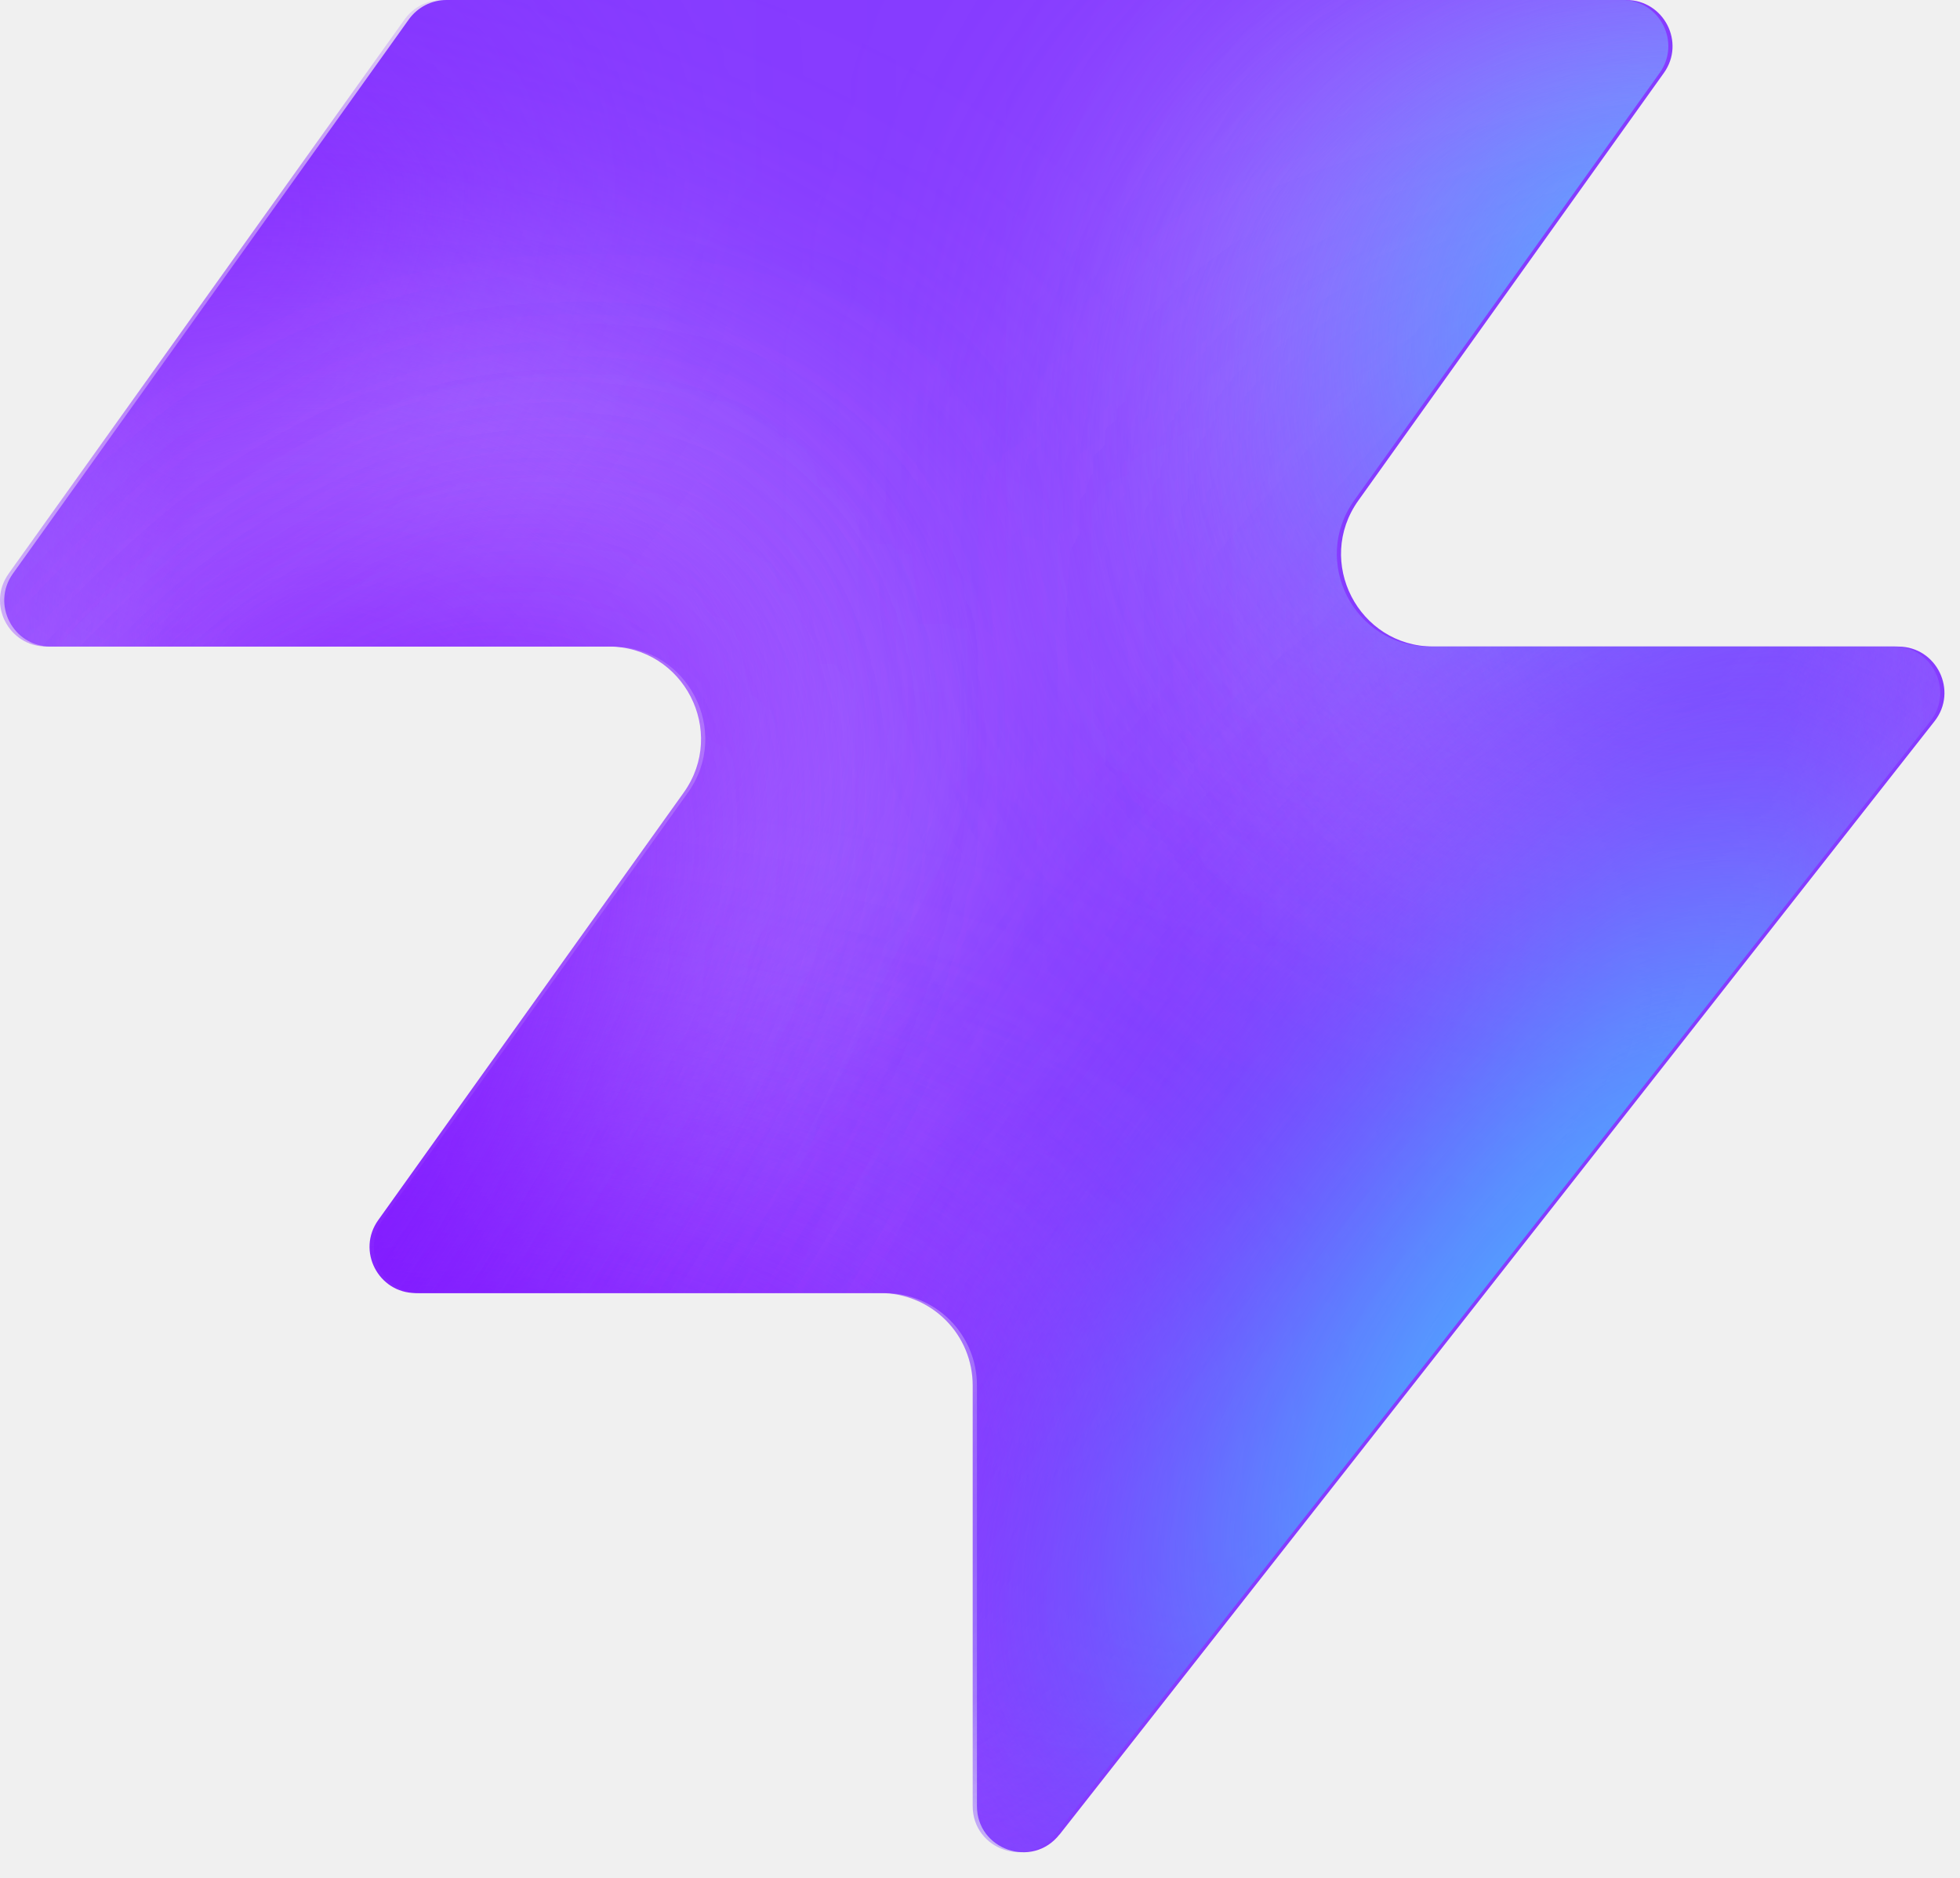
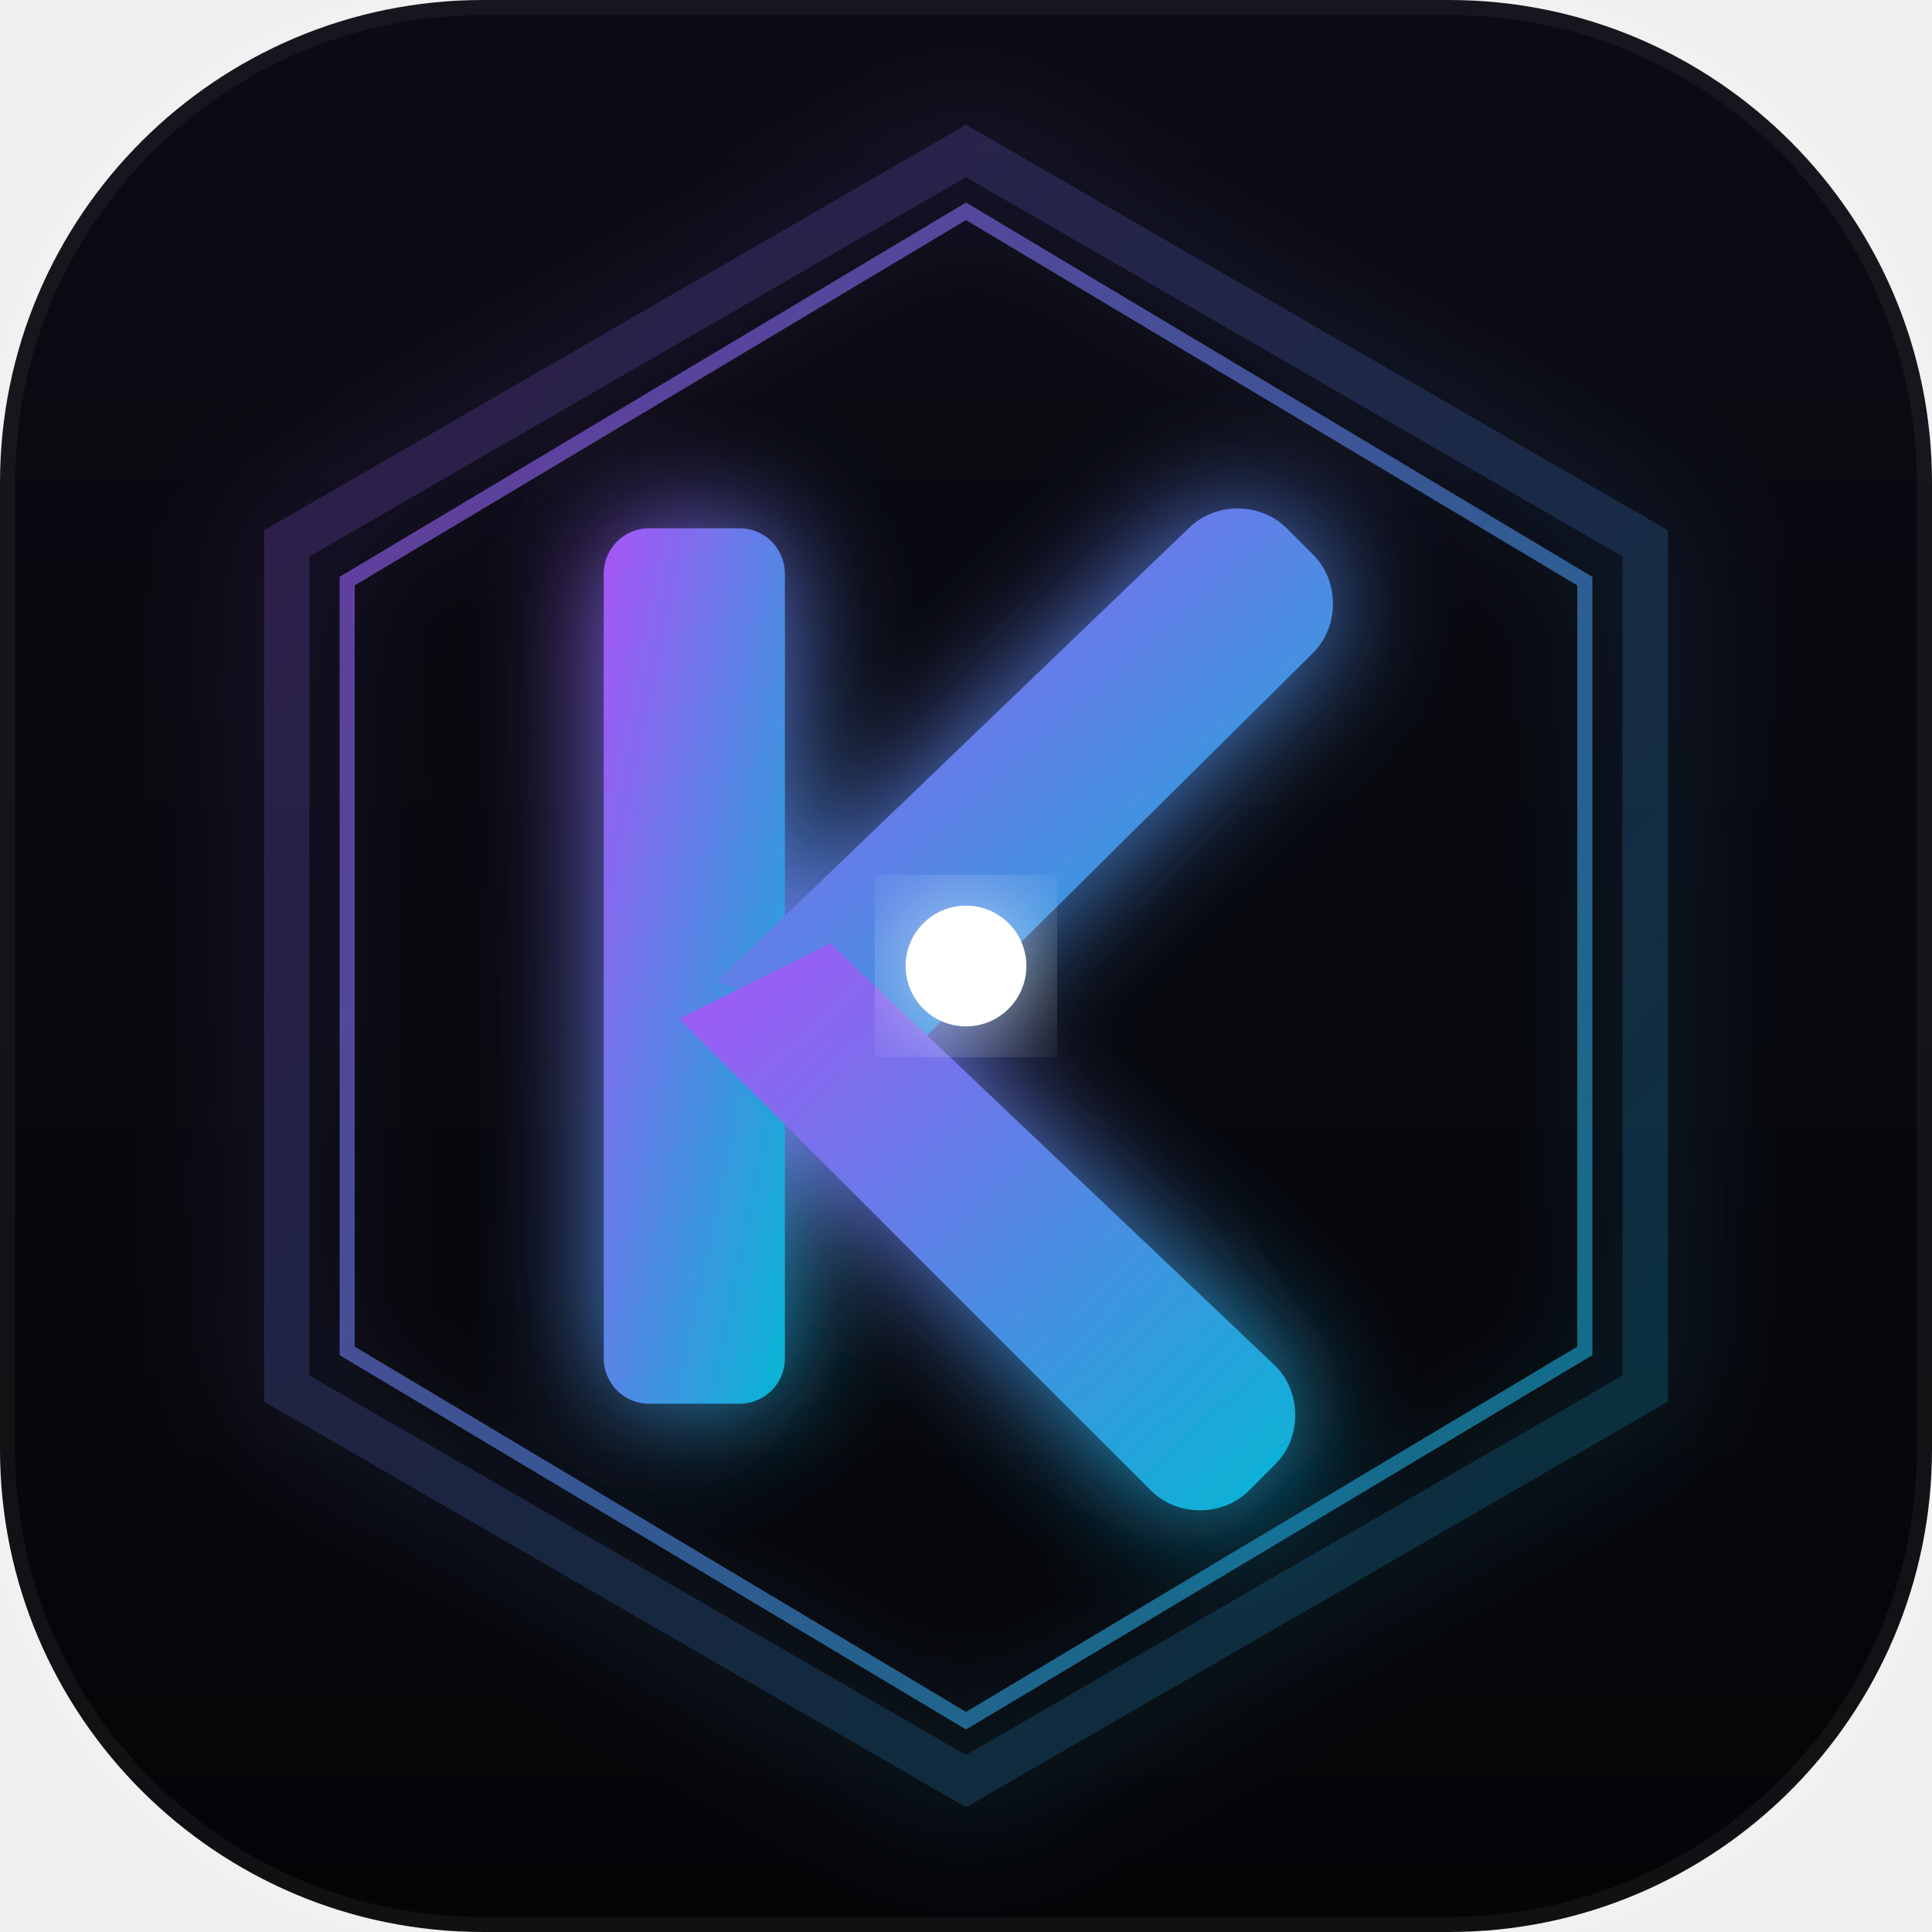
- <svg xmlns="http://www.w3.org/2000/svg" width="48" height="46" fill="none" viewBox="0 0 48 46">
-   <path fill="#863bff" d="M25.946 44.938c-.664.845-2.021.375-2.021-.698V33.937a2.26 2.26 0 0 0-2.262-2.262H10.287c-.92 0-1.456-1.04-.92-1.788l7.48-10.471c1.07-1.497 0-3.578-1.842-3.578H1.237c-.92 0-1.456-1.04-.92-1.788L10.013.474c.214-.297.556-.474.92-.474h28.894c.92 0 1.456 1.04.92 1.788l-7.48 10.471c-1.07 1.498 0 3.579 1.842 3.579h11.377c.943 0 1.473 1.088.89 1.83L25.947 44.94z" style="fill:#863bff;fill:color(display-p3 .525 .23 1);fill-opacity:1" />
-   <mask id="a" width="48" height="46" x="0" y="0" maskUnits="userSpaceOnUse" style="mask-type:alpha">
-     <path fill="#000" d="M25.842 44.938c-.664.844-2.021.375-2.021-.698V33.937a2.26 2.26 0 0 0-2.262-2.262H10.183c-.92 0-1.456-1.04-.92-1.788l7.48-10.471c1.07-1.498 0-3.579-1.842-3.579H1.133c-.92 0-1.456-1.04-.92-1.787L9.91.473c.214-.297.556-.474.92-.474h28.894c.92 0 1.456 1.04.92 1.788l-7.48 10.471c-1.07 1.498 0 3.578 1.842 3.578h11.377c.943 0 1.473 1.088.89 1.832L25.843 44.94z" style="fill:#000;fill-opacity:1" />
-   </mask>
-   <g mask="url(#a)">
-     <g filter="url(#b)">
-       <ellipse cx="5.508" cy="14.704" fill="#ede6ff" rx="5.508" ry="14.704" style="fill:#ede6ff;fill:color(display-p3 .927 .903 1);fill-opacity:1" transform="matrix(.00324 1 1 -.00324 -4.47 31.516)" />
-     </g>
-     <g filter="url(#c)">
-       <ellipse cx="10.399" cy="29.851" fill="#ede6ff" rx="10.399" ry="29.851" style="fill:#ede6ff;fill:color(display-p3 .927 .903 1);fill-opacity:1" transform="matrix(.00324 1 1 -.00324 -39.328 7.883)" />
-     </g>
-     <g filter="url(#d)">
-       <ellipse cx="5.508" cy="30.487" fill="#7e14ff" rx="5.508" ry="30.487" style="fill:#7e14ff;fill:color(display-p3 .492 .077 1);fill-opacity:1" transform="rotate(89.814 -25.913 -14.639)scale(1 -1)" />
-     </g>
-     <g filter="url(#e)">
-       <ellipse cx="5.508" cy="30.599" fill="#7e14ff" rx="5.508" ry="30.599" style="fill:#7e14ff;fill:color(display-p3 .492 .077 1);fill-opacity:1" transform="rotate(89.814 -32.644 -3.334)scale(1 -1)" />
-     </g>
-     <g filter="url(#f)">
-       <ellipse cx="5.508" cy="30.599" fill="#7e14ff" rx="5.508" ry="30.599" style="fill:#7e14ff;fill:color(display-p3 .492 .077 1);fill-opacity:1" transform="matrix(.00324 1 1 -.00324 -34.34 30.47)" />
-     </g>
-     <g filter="url(#g)">
-       <ellipse cx="14.072" cy="22.078" fill="#ede6ff" rx="14.072" ry="22.078" style="fill:#ede6ff;fill:color(display-p3 .927 .903 1);fill-opacity:1" transform="rotate(93.35 24.506 48.493)scale(-1 1)" />
-     </g>
-     <g filter="url(#h)">
-       <ellipse cx="3.47" cy="21.501" fill="#7e14ff" rx="3.47" ry="21.501" style="fill:#7e14ff;fill:color(display-p3 .492 .077 1);fill-opacity:1" transform="rotate(89.009 28.708 47.59)scale(-1 1)" />
-     </g>
-     <g filter="url(#i)">
-       <ellipse cx="3.47" cy="21.501" fill="#7e14ff" rx="3.47" ry="21.501" style="fill:#7e14ff;fill:color(display-p3 .492 .077 1);fill-opacity:1" transform="rotate(89.009 28.708 47.59)scale(-1 1)" />
-     </g>
-     <g filter="url(#j)">
-       <ellipse cx=".387" cy="8.972" fill="#7e14ff" rx="4.407" ry="29.108" style="fill:#7e14ff;fill:color(display-p3 .492 .077 1);fill-opacity:1" transform="rotate(39.51 .387 8.972)" />
-     </g>
-     <g filter="url(#k)">
-       <ellipse cx="47.523" cy="-6.092" fill="#7e14ff" rx="4.407" ry="29.108" style="fill:#7e14ff;fill:color(display-p3 .492 .077 1);fill-opacity:1" transform="rotate(37.892 47.523 -6.092)" />
-     </g>
-     <g filter="url(#l)">
-       <ellipse cx="41.412" cy="6.333" fill="#47bfff" rx="5.971" ry="9.665" style="fill:#47bfff;fill:color(display-p3 .28 .748 1);fill-opacity:1" transform="rotate(37.892 41.412 6.333)" />
-     </g>
-     <g filter="url(#m)">
-       <ellipse cx="-1.879" cy="38.332" fill="#7e14ff" rx="4.407" ry="29.108" style="fill:#7e14ff;fill:color(display-p3 .492 .077 1);fill-opacity:1" transform="rotate(37.892 -1.88 38.332)" />
-     </g>
-     <g filter="url(#n)">
-       <ellipse cx="-1.879" cy="38.332" fill="#7e14ff" rx="4.407" ry="29.108" style="fill:#7e14ff;fill:color(display-p3 .492 .077 1);fill-opacity:1" transform="rotate(37.892 -1.88 38.332)" />
-     </g>
-     <g filter="url(#o)">
-       <ellipse cx="35.651" cy="29.907" fill="#7e14ff" rx="4.407" ry="29.108" style="fill:#7e14ff;fill:color(display-p3 .492 .077 1);fill-opacity:1" transform="rotate(37.892 35.651 29.907)" />
-     </g>
-     <g filter="url(#p)">
-       <ellipse cx="38.418" cy="32.4" fill="#47bfff" rx="5.971" ry="15.297" style="fill:#47bfff;fill:color(display-p3 .28 .748 1);fill-opacity:1" transform="rotate(37.892 38.418 32.4)" />
-     </g>
-   </g>
+ <svg xmlns="http://www.w3.org/2000/svg" viewBox="0 0 512 512" width="512" height="512">
  <defs>
-     <filter id="b" width="60.045" height="41.654" x="-19.77" y="16.149" color-interpolation-filters="sRGB" filterUnits="userSpaceOnUse">
-       <feFlood flood-opacity="0" result="BackgroundImageFix" />
-       <feBlend in="SourceGraphic" in2="BackgroundImageFix" result="shape" />
-       <feGaussianBlur result="effect1_foregroundBlur_2002_17158" stdDeviation="7.659" />
-     </filter>
-     <filter id="c" width="90.34" height="51.437" x="-54.613" y="-7.533" color-interpolation-filters="sRGB" filterUnits="userSpaceOnUse">
-       <feFlood flood-opacity="0" result="BackgroundImageFix" />
-       <feBlend in="SourceGraphic" in2="BackgroundImageFix" result="shape" />
-       <feGaussianBlur result="effect1_foregroundBlur_2002_17158" stdDeviation="7.659" />
-     </filter>
-     <filter id="d" width="79.355" height="29.4" x="-49.64" y="2.03" color-interpolation-filters="sRGB" filterUnits="userSpaceOnUse">
-       <feFlood flood-opacity="0" result="BackgroundImageFix" />
-       <feBlend in="SourceGraphic" in2="BackgroundImageFix" result="shape" />
-       <feGaussianBlur result="effect1_foregroundBlur_2002_17158" stdDeviation="4.596" />
-     </filter>
-     <filter id="e" width="79.579" height="29.4" x="-45.045" y="20.029" color-interpolation-filters="sRGB" filterUnits="userSpaceOnUse">
-       <feFlood flood-opacity="0" result="BackgroundImageFix" />
-       <feBlend in="SourceGraphic" in2="BackgroundImageFix" result="shape" />
-       <feGaussianBlur result="effect1_foregroundBlur_2002_17158" stdDeviation="4.596" />
-     </filter>
-     <filter id="f" width="79.579" height="29.4" x="-43.513" y="21.178" color-interpolation-filters="sRGB" filterUnits="userSpaceOnUse">
-       <feFlood flood-opacity="0" result="BackgroundImageFix" />
-       <feBlend in="SourceGraphic" in2="BackgroundImageFix" result="shape" />
-       <feGaussianBlur result="effect1_foregroundBlur_2002_17158" stdDeviation="4.596" />
-     </filter>
-     <filter id="g" width="74.749" height="58.852" x="15.756" y="-17.901" color-interpolation-filters="sRGB" filterUnits="userSpaceOnUse">
-       <feFlood flood-opacity="0" result="BackgroundImageFix" />
-       <feBlend in="SourceGraphic" in2="BackgroundImageFix" result="shape" />
-       <feGaussianBlur result="effect1_foregroundBlur_2002_17158" stdDeviation="7.659" />
-     </filter>
-     <filter id="h" width="61.377" height="25.362" x="23.548" y="2.284" color-interpolation-filters="sRGB" filterUnits="userSpaceOnUse">
-       <feFlood flood-opacity="0" result="BackgroundImageFix" />
-       <feBlend in="SourceGraphic" in2="BackgroundImageFix" result="shape" />
-       <feGaussianBlur result="effect1_foregroundBlur_2002_17158" stdDeviation="4.596" />
-     </filter>
-     <filter id="i" width="61.377" height="25.362" x="23.548" y="2.284" color-interpolation-filters="sRGB" filterUnits="userSpaceOnUse">
-       <feFlood flood-opacity="0" result="BackgroundImageFix" />
-       <feBlend in="SourceGraphic" in2="BackgroundImageFix" result="shape" />
-       <feGaussianBlur result="effect1_foregroundBlur_2002_17158" stdDeviation="4.596" />
-     </filter>
-     <filter id="j" width="56.045" height="63.649" x="-27.636" y="-22.853" color-interpolation-filters="sRGB" filterUnits="userSpaceOnUse">
-       <feFlood flood-opacity="0" result="BackgroundImageFix" />
-       <feBlend in="SourceGraphic" in2="BackgroundImageFix" result="shape" />
-       <feGaussianBlur result="effect1_foregroundBlur_2002_17158" stdDeviation="4.596" />
-     </filter>
-     <filter id="k" width="54.814" height="64.646" x="20.116" y="-38.415" color-interpolation-filters="sRGB" filterUnits="userSpaceOnUse">
-       <feFlood flood-opacity="0" result="BackgroundImageFix" />
-       <feBlend in="SourceGraphic" in2="BackgroundImageFix" result="shape" />
-       <feGaussianBlur result="effect1_foregroundBlur_2002_17158" stdDeviation="4.596" />
-     </filter>
-     <filter id="l" width="33.541" height="35.313" x="24.641" y="-11.323" color-interpolation-filters="sRGB" filterUnits="userSpaceOnUse">
-       <feFlood flood-opacity="0" result="BackgroundImageFix" />
-       <feBlend in="SourceGraphic" in2="BackgroundImageFix" result="shape" />
-       <feGaussianBlur result="effect1_foregroundBlur_2002_17158" stdDeviation="4.596" />
-     </filter>
-     <filter id="m" width="54.814" height="64.646" x="-29.286" y="6.009" color-interpolation-filters="sRGB" filterUnits="userSpaceOnUse">
-       <feFlood flood-opacity="0" result="BackgroundImageFix" />
-       <feBlend in="SourceGraphic" in2="BackgroundImageFix" result="shape" />
-       <feGaussianBlur result="effect1_foregroundBlur_2002_17158" stdDeviation="4.596" />
-     </filter>
-     <filter id="n" width="54.814" height="64.646" x="-29.286" y="6.009" color-interpolation-filters="sRGB" filterUnits="userSpaceOnUse">
-       <feFlood flood-opacity="0" result="BackgroundImageFix" />
-       <feBlend in="SourceGraphic" in2="BackgroundImageFix" result="shape" />
-       <feGaussianBlur result="effect1_foregroundBlur_2002_17158" stdDeviation="4.596" />
-     </filter>
-     <filter id="o" width="54.814" height="64.646" x="8.244" y="-2.416" color-interpolation-filters="sRGB" filterUnits="userSpaceOnUse">
-       <feFlood flood-opacity="0" result="BackgroundImageFix" />
-       <feBlend in="SourceGraphic" in2="BackgroundImageFix" result="shape" />
-       <feGaussianBlur result="effect1_foregroundBlur_2002_17158" stdDeviation="4.596" />
-     </filter>
-     <filter id="p" width="39.409" height="43.623" x="18.713" y="10.588" color-interpolation-filters="sRGB" filterUnits="userSpaceOnUse">
-       <feFlood flood-opacity="0" result="BackgroundImageFix" />
-       <feBlend in="SourceGraphic" in2="BackgroundImageFix" result="shape" />
-       <feGaussianBlur result="effect1_foregroundBlur_2002_17158" stdDeviation="4.596" />
+     <linearGradient id="glowGrad" x1="0%" y1="0%" x2="100%" y2="100%">
+       <stop offset="0%" stop-color="#a855f7" />
+       <stop offset="100%" stop-color="#06b6d4" />
+     </linearGradient>
+     <linearGradient id="bgGrad" x1="0%" y1="0%" x2="0%" y2="100%">
+       <stop offset="0%" stop-color="#0b0b14" />
+       <stop offset="100%" stop-color="#050508" />
+     </linearGradient>
+     <filter id="neonGlow" x="-25%" y="-25%" width="150%" height="150%">
+       <feGaussianBlur stdDeviation="16" result="blur" />
+       <feMerge>
+         <feMergeNode in="blur" />
+         <feMergeNode in="SourceGraphic" />
+       </feMerge>
    </filter>
  </defs>
+   <rect width="512" height="512" rx="128" fill="url(#bgGrad)" stroke="rgba(255,255,255,0.05)" stroke-width="8" />
+   <polygon points="256,40 436,144 436,368 256,472 76,368 76,144" fill="none" stroke="url(#glowGrad)" stroke-width="12" opacity="0.25" filter="url(#neonGlow)" />
+   <polygon points="256,56 420,154 420,358 256,456 92,358 92,154" fill="none" stroke="url(#glowGrad)" stroke-width="4" opacity="0.6" />
+   <g filter="url(#neonGlow)">
+     <rect x="160" y="140" width="48" height="232" rx="12" fill="url(#glowGrad)" />
+     <path d="M 190 260 L 315 140 C 322 133, 334 133, 341 140 L 348 147 C 355 154, 355 166, 348 173 L 240 280 Z" fill="url(#glowGrad)" />
+     <path d="M 220 250 L 338 362 C 345 369, 345 381, 338 388 L 331 395 C 324 402, 312 402, 305 395 L 180 270 Z" fill="url(#glowGrad)" />
+   </g>
+   <circle cx="256" cy="256" r="16" fill="#ffffff" filter="url(#neonGlow)" />
</svg>
